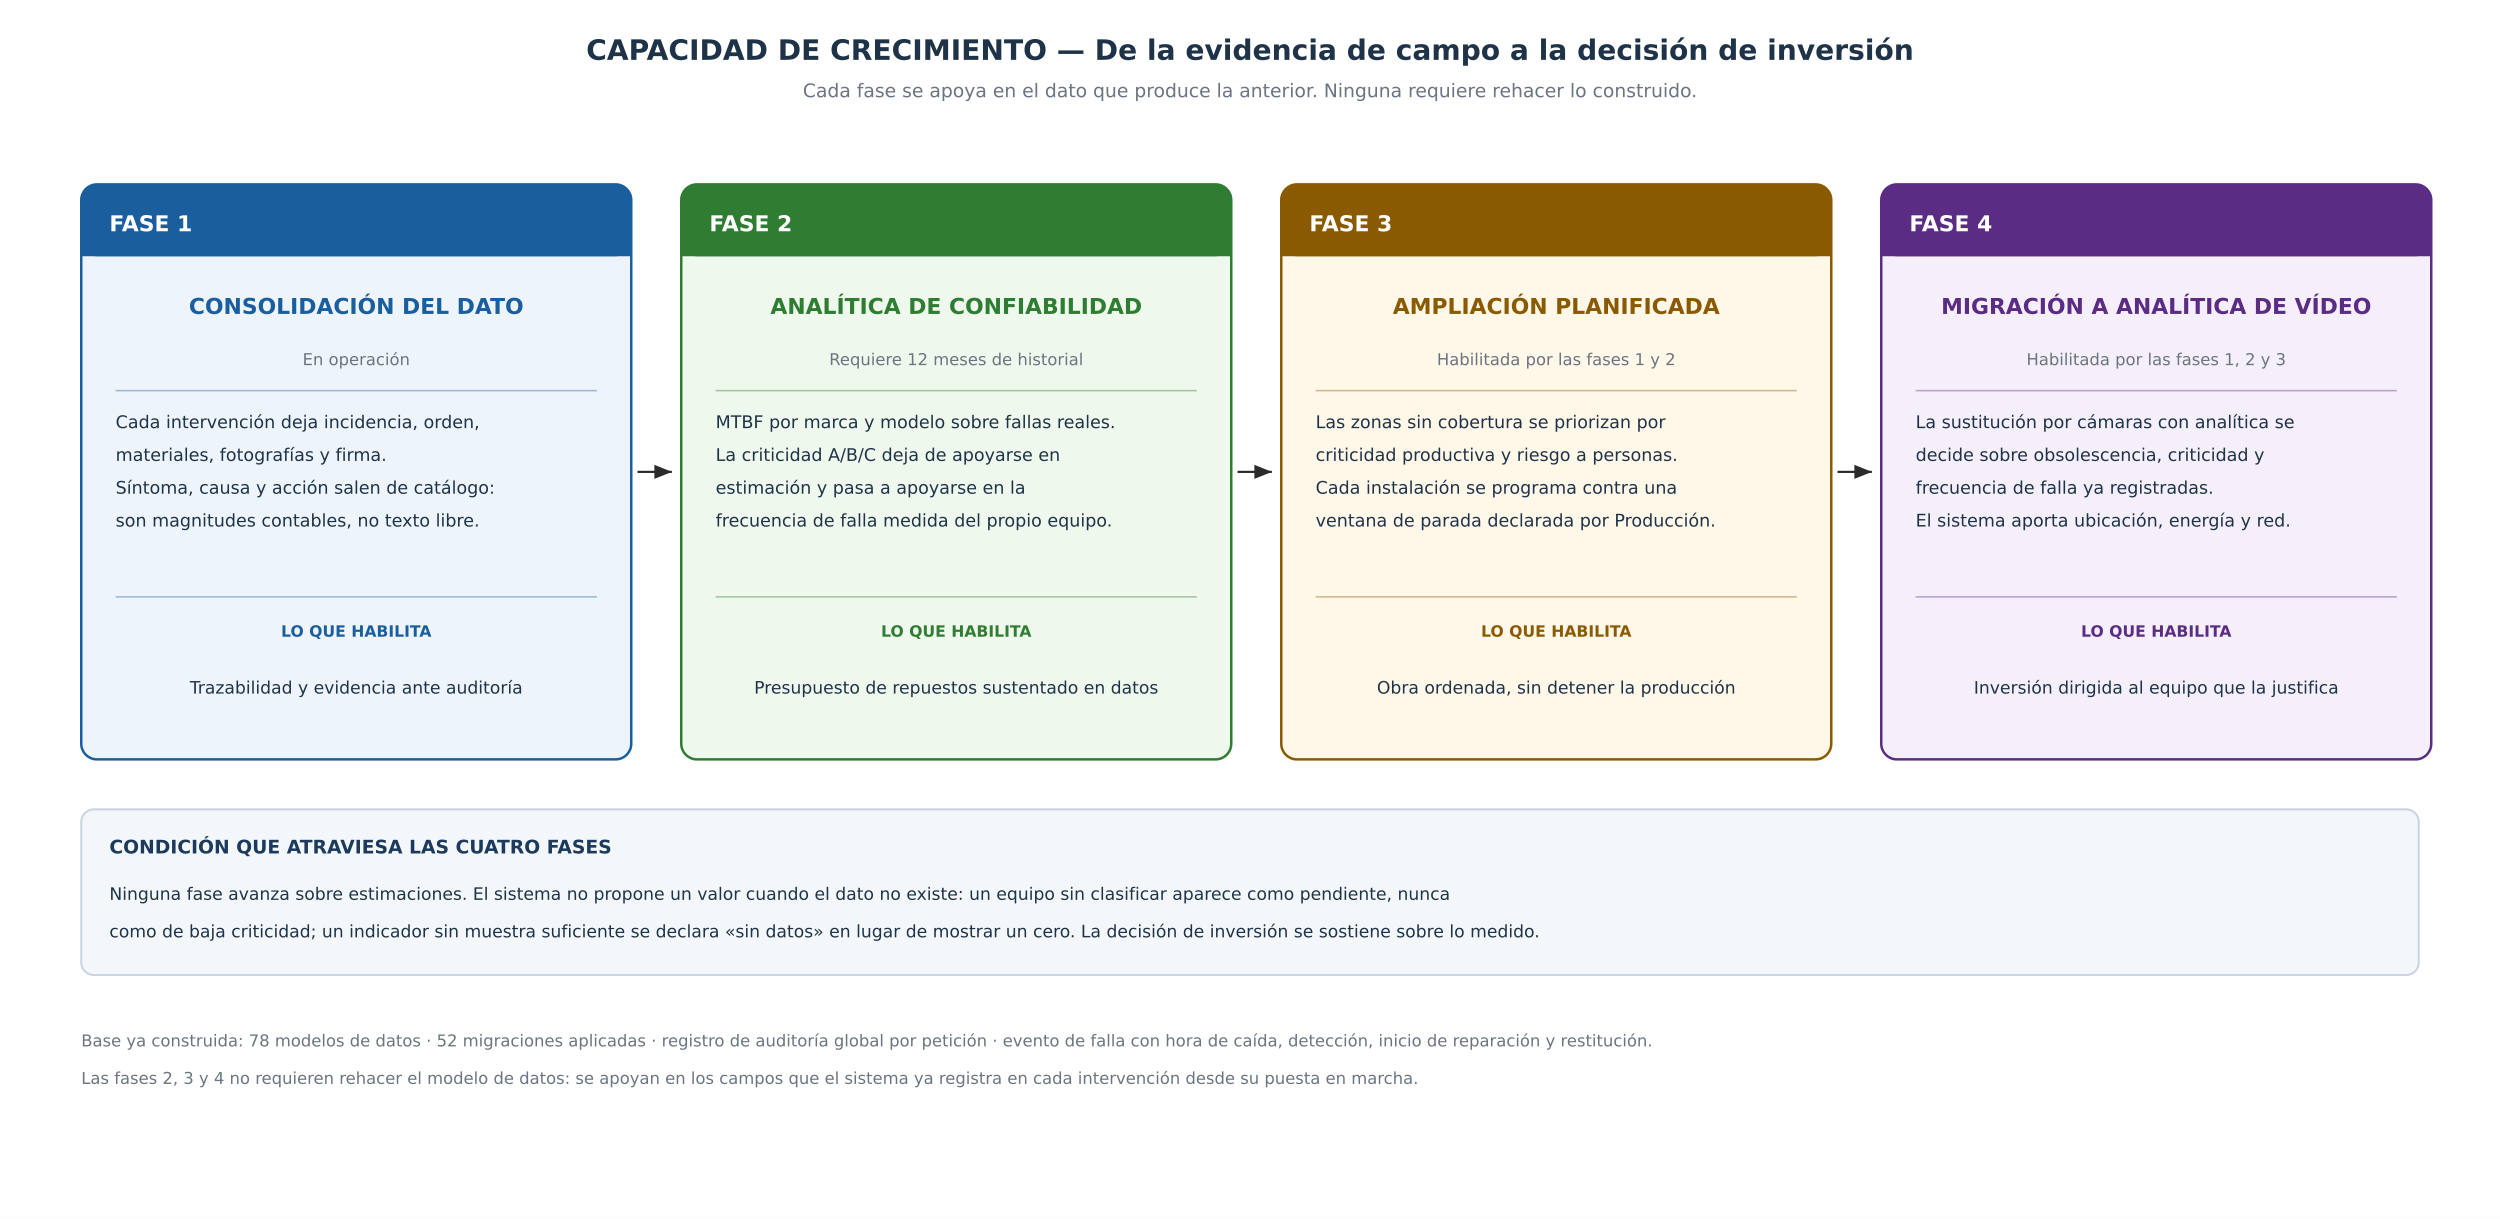
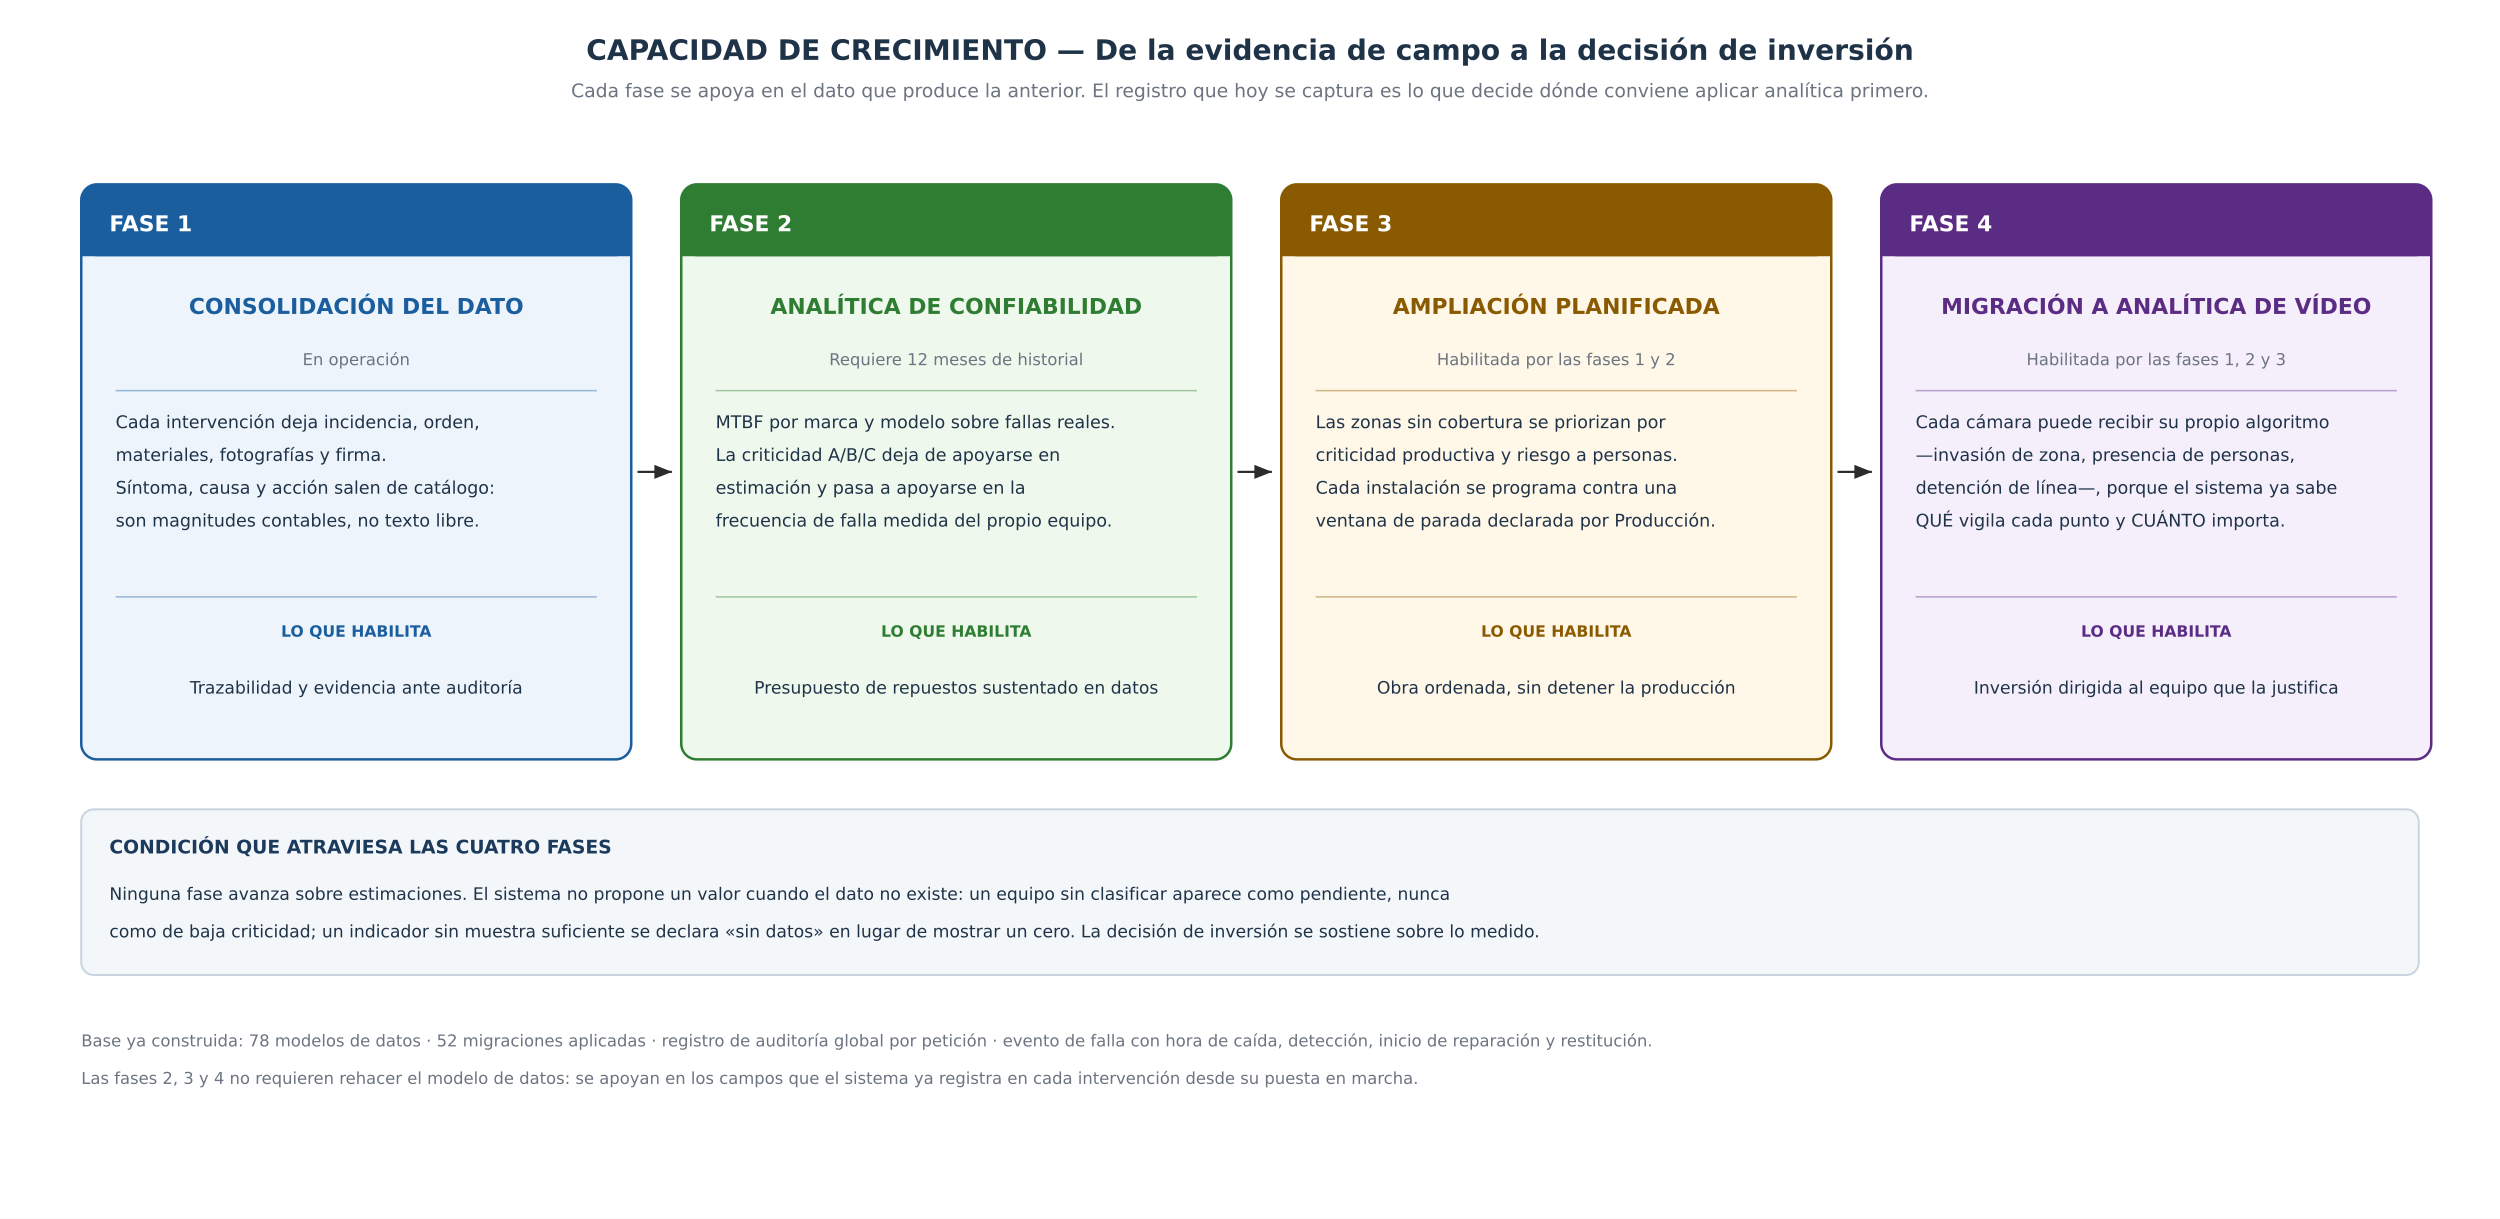
<svg xmlns="http://www.w3.org/2000/svg" width="1600" height="780" viewBox="0 0 1600 780" font-family="Segoe UI,Calibri,DejaVu Sans,sans-serif">
  <defs>
    <linearGradient id="gTask" x1="0" y1="0" x2="0" y2="1">
      <stop offset="0%" stop-color="#FFFFFF" />
      <stop offset="100%" stop-color="#DCE9F6" />
    </linearGradient>
    <linearGradient id="gGw" x1="0" y1="0" x2="0" y2="1">
      <stop offset="0%" stop-color="#FFFDF0" />
      <stop offset="100%" stop-color="#F5E08C" />
    </linearGradient>
    <linearGradient id="gIni" x1="0" y1="0" x2="0" y2="1">
      <stop offset="0%" stop-color="#EAF7E2" />
      <stop offset="100%" stop-color="#BFE3A8" />
    </linearGradient>
    <linearGradient id="gFin" x1="0" y1="0" x2="0" y2="1">
      <stop offset="0%" stop-color="#FBE3E1" />
      <stop offset="100%" stop-color="#F0B4AE" />
    </linearGradient>
    <marker id="fl" markerWidth="9" markerHeight="9" refX="8" refY="3.2" orient="auto">
      <path d="M0,0 L8,3.2 L0,6.4 z" fill="#2B2B2B" />
    </marker>
    <marker id="flr" markerWidth="9" markerHeight="9" refX="8" refY="3.2" orient="auto">
      <path d="M0,0 L8,3.2 L0,6.4 z" fill="#B02418" />
    </marker>
  </defs>
  <rect width="1600" height="780" fill="#FFFFFF" />
  <text x="800.0" y="38.3" font-size="18" fill="#1F3348" font-weight="bold" text-anchor="middle">CAPACIDAD DE CRECIMIENTO — De la evidencia de campo a la decisión de inversión</text>
-   <text x="800.0" y="62.2" font-size="12" fill="#6B7480" font-weight="normal" text-anchor="middle">Cada fase se apoya en el dato que produce la anterior. Ninguna requiere rehacer lo construido.</text>
+   <text x="800.0" y="62.2" font-size="12" fill="#6B7480" font-weight="normal" text-anchor="middle">Cada fase se apoya en el dato que produce la anterior. El registro que hoy se captura es lo que decide dónde conviene aplicar analítica primero.</text>
  <rect x="52" y="118" width="352" height="368" rx="10" fill="#EDF4FC" stroke="#1B5E9E" stroke-width="1.6" />
  <rect x="52" y="118" width="352" height="46" rx="10" fill="#1B5E9E" />
  <rect x="52" y="148" width="352" height="16" fill="#1B5E9E" />
  <text x="70" y="148" font-size="14" font-weight="bold" fill="#FFFFFF">FASE 1</text>
  <text x="228.0" y="200.9" font-size="14" fill="#1B5E9E" font-weight="bold" text-anchor="middle">CONSOLIDACIÓN DEL DATO</text>
  <text x="228.0" y="233.7" font-size="10.5" fill="#6B7480" font-weight="normal" text-anchor="middle">En operación</text>
  <line x1="74" y1="250" x2="382" y2="250" stroke="#1B5E9E" stroke-width="1" opacity="0.4" />
  <text x="74" y="274" font-size="11.2" fill="#1F3348">Cada intervención deja incidencia, orden,</text>
  <text x="74" y="295" font-size="11.2" fill="#1F3348">materiales, fotografías y firma.</text>
  <text x="74" y="316" font-size="11.2" fill="#1F3348">Síntoma, causa y acción salen de catálogo:</text>
  <text x="74" y="337" font-size="11.2" fill="#1F3348">son magnitudes contables, no texto libre.</text>
  <line x1="74" y1="382" x2="382" y2="382" stroke="#1B5E9E" stroke-width="1" opacity="0.4" />
  <text x="228.0" y="407.5" font-size="10" fill="#1B5E9E" font-weight="bold" text-anchor="middle">LO QUE HABILITA</text>
  <text x="228.0" y="443.9" font-size="11" fill="#1F3348" font-weight="normal" text-anchor="middle">Trazabilidad y evidencia ante auditoría</text>
  <path d="M408,302 L430,302" fill="none" stroke="#2B2B2B" stroke-width="1.4" marker-end="url(#fl)" />
  <rect x="436" y="118" width="352" height="368" rx="10" fill="#EFF8EC" stroke="#2E7D32" stroke-width="1.6" />
  <rect x="436" y="118" width="352" height="46" rx="10" fill="#2E7D32" />
  <rect x="436" y="148" width="352" height="16" fill="#2E7D32" />
  <text x="454" y="148" font-size="14" font-weight="bold" fill="#FFFFFF">FASE 2</text>
  <text x="612.0" y="200.9" font-size="14" fill="#2E7D32" font-weight="bold" text-anchor="middle">ANALÍTICA DE CONFIABILIDAD</text>
  <text x="612.0" y="233.7" font-size="10.5" fill="#6B7480" font-weight="normal" text-anchor="middle">Requiere 12 meses de historial</text>
  <line x1="458" y1="250" x2="766" y2="250" stroke="#2E7D32" stroke-width="1" opacity="0.4" />
  <text x="458" y="274" font-size="11.2" fill="#1F3348">MTBF por marca y modelo sobre fallas reales.</text>
  <text x="458" y="295" font-size="11.2" fill="#1F3348">La criticidad A/B/C deja de apoyarse en</text>
  <text x="458" y="316" font-size="11.2" fill="#1F3348">estimación y pasa a apoyarse en la</text>
  <text x="458" y="337" font-size="11.2" fill="#1F3348">frecuencia de falla medida del propio equipo.</text>
  <line x1="458" y1="382" x2="766" y2="382" stroke="#2E7D32" stroke-width="1" opacity="0.4" />
  <text x="612.0" y="407.5" font-size="10" fill="#2E7D32" font-weight="bold" text-anchor="middle">LO QUE HABILITA</text>
  <text x="612.0" y="443.9" font-size="11" fill="#1F3348" font-weight="normal" text-anchor="middle">Presupuesto de repuestos sustentado en datos</text>
  <path d="M792,302 L814,302" fill="none" stroke="#2B2B2B" stroke-width="1.4" marker-end="url(#fl)" />
  <rect x="820" y="118" width="352" height="368" rx="10" fill="#FFF7E8" stroke="#8A5A00" stroke-width="1.6" />
  <rect x="820" y="118" width="352" height="46" rx="10" fill="#8A5A00" />
  <rect x="820" y="148" width="352" height="16" fill="#8A5A00" />
  <text x="838" y="148" font-size="14" font-weight="bold" fill="#FFFFFF">FASE 3</text>
  <text x="996.0" y="200.9" font-size="14" fill="#8A5A00" font-weight="bold" text-anchor="middle">AMPLIACIÓN PLANIFICADA</text>
  <text x="996.0" y="233.7" font-size="10.5" fill="#6B7480" font-weight="normal" text-anchor="middle">Habilitada por las fases 1 y 2</text>
  <line x1="842" y1="250" x2="1150" y2="250" stroke="#8A5A00" stroke-width="1" opacity="0.4" />
  <text x="842" y="274" font-size="11.2" fill="#1F3348">Las zonas sin cobertura se priorizan por</text>
  <text x="842" y="295" font-size="11.2" fill="#1F3348">criticidad productiva y riesgo a personas.</text>
  <text x="842" y="316" font-size="11.2" fill="#1F3348">Cada instalación se programa contra una</text>
  <text x="842" y="337" font-size="11.2" fill="#1F3348">ventana de parada declarada por Producción.</text>
  <line x1="842" y1="382" x2="1150" y2="382" stroke="#8A5A00" stroke-width="1" opacity="0.4" />
  <text x="996.0" y="407.5" font-size="10" fill="#8A5A00" font-weight="bold" text-anchor="middle">LO QUE HABILITA</text>
  <text x="996.0" y="443.9" font-size="11" fill="#1F3348" font-weight="normal" text-anchor="middle">Obra ordenada, sin detener la producción</text>
  <path d="M1176,302 L1198,302" fill="none" stroke="#2B2B2B" stroke-width="1.4" marker-end="url(#fl)" />
  <rect x="1204" y="118" width="352" height="368" rx="10" fill="#F5EEFB" stroke="#5B2C83" stroke-width="1.6" />
  <rect x="1204" y="118" width="352" height="46" rx="10" fill="#5B2C83" />
  <rect x="1204" y="148" width="352" height="16" fill="#5B2C83" />
  <text x="1222" y="148" font-size="14" font-weight="bold" fill="#FFFFFF">FASE 4</text>
  <text x="1380.0" y="200.9" font-size="14" fill="#5B2C83" font-weight="bold" text-anchor="middle">MIGRACIÓN A ANALÍTICA DE VÍDEO</text>
  <text x="1380.0" y="233.7" font-size="10.5" fill="#6B7480" font-weight="normal" text-anchor="middle">Habilitada por las fases 1, 2 y 3</text>
  <line x1="1226" y1="250" x2="1534" y2="250" stroke="#5B2C83" stroke-width="1" opacity="0.4" />
-   <text x="1226" y="274" font-size="11.2" fill="#1F3348">La sustitución por cámaras con analítica se</text>
-   <text x="1226" y="295" font-size="11.2" fill="#1F3348">decide sobre obsolescencia, criticidad y</text>
-   <text x="1226" y="316" font-size="11.2" fill="#1F3348">frecuencia de falla ya registradas.</text>
-   <text x="1226" y="337" font-size="11.2" fill="#1F3348">El sistema aporta ubicación, energía y red.</text>
+   <text x="1226" y="274" font-size="11.2" fill="#1F3348">Cada cámara puede recibir su propio algoritmo</text>
+   <text x="1226" y="295" font-size="11.2" fill="#1F3348">—invasión de zona, presencia de personas,</text>
+   <text x="1226" y="316" font-size="11.2" fill="#1F3348">detención de línea—, porque el sistema ya sabe</text>
+   <text x="1226" y="337" font-size="11.2" fill="#1F3348">QUÉ vigila cada punto y CUÁNTO importa.</text>
  <line x1="1226" y1="382" x2="1534" y2="382" stroke="#5B2C83" stroke-width="1" opacity="0.4" />
  <text x="1380.0" y="407.5" font-size="10" fill="#5B2C83" font-weight="bold" text-anchor="middle">LO QUE HABILITA</text>
  <text x="1380.0" y="443.9" font-size="11" fill="#1F3348" font-weight="normal" text-anchor="middle">Inversión dirigida al equipo que la justifica</text>
  <rect x="52" y="518" width="1496" height="106" rx="8" fill="#F4F7FA" stroke="#C9D4E0" stroke-width="1.3" />
  <text x="70" y="546.2" font-size="12" fill="#1B3A5C" font-weight="bold" text-anchor="start">CONDICIÓN QUE ATRAVIESA LAS CUATRO FASES</text>
  <text x="70" y="575.9" font-size="11" fill="#1F3348" font-weight="normal" text-anchor="start">Ninguna fase avanza sobre estimaciones. El sistema no propone un valor cuando el dato no existe: un equipo sin clasificar aparece como pendiente, nunca</text>
  <text x="70" y="599.9" font-size="11" fill="#1F3348" font-weight="normal" text-anchor="start">como de baja criticidad; un indicador sin muestra suficiente se declara «sin datos» en lugar de mostrar un cero. La decisión de inversión se sostiene sobre lo medido.</text>
  <text x="52" y="669.7" font-size="10.5" fill="#6B7480" font-weight="normal" text-anchor="start">Base ya construida: 78 modelos de datos · 52 migraciones aplicadas · registro de auditoría global por petición · evento de falla con hora de caída, detección, inicio de reparación y restitución.</text>
  <text x="52" y="693.7" font-size="10.5" fill="#6B7480" font-weight="normal" text-anchor="start">Las fases 2, 3 y 4 no requieren rehacer el modelo de datos: se apoyan en los campos que el sistema ya registra en cada intervención desde su puesta en marcha.</text>
</svg>
